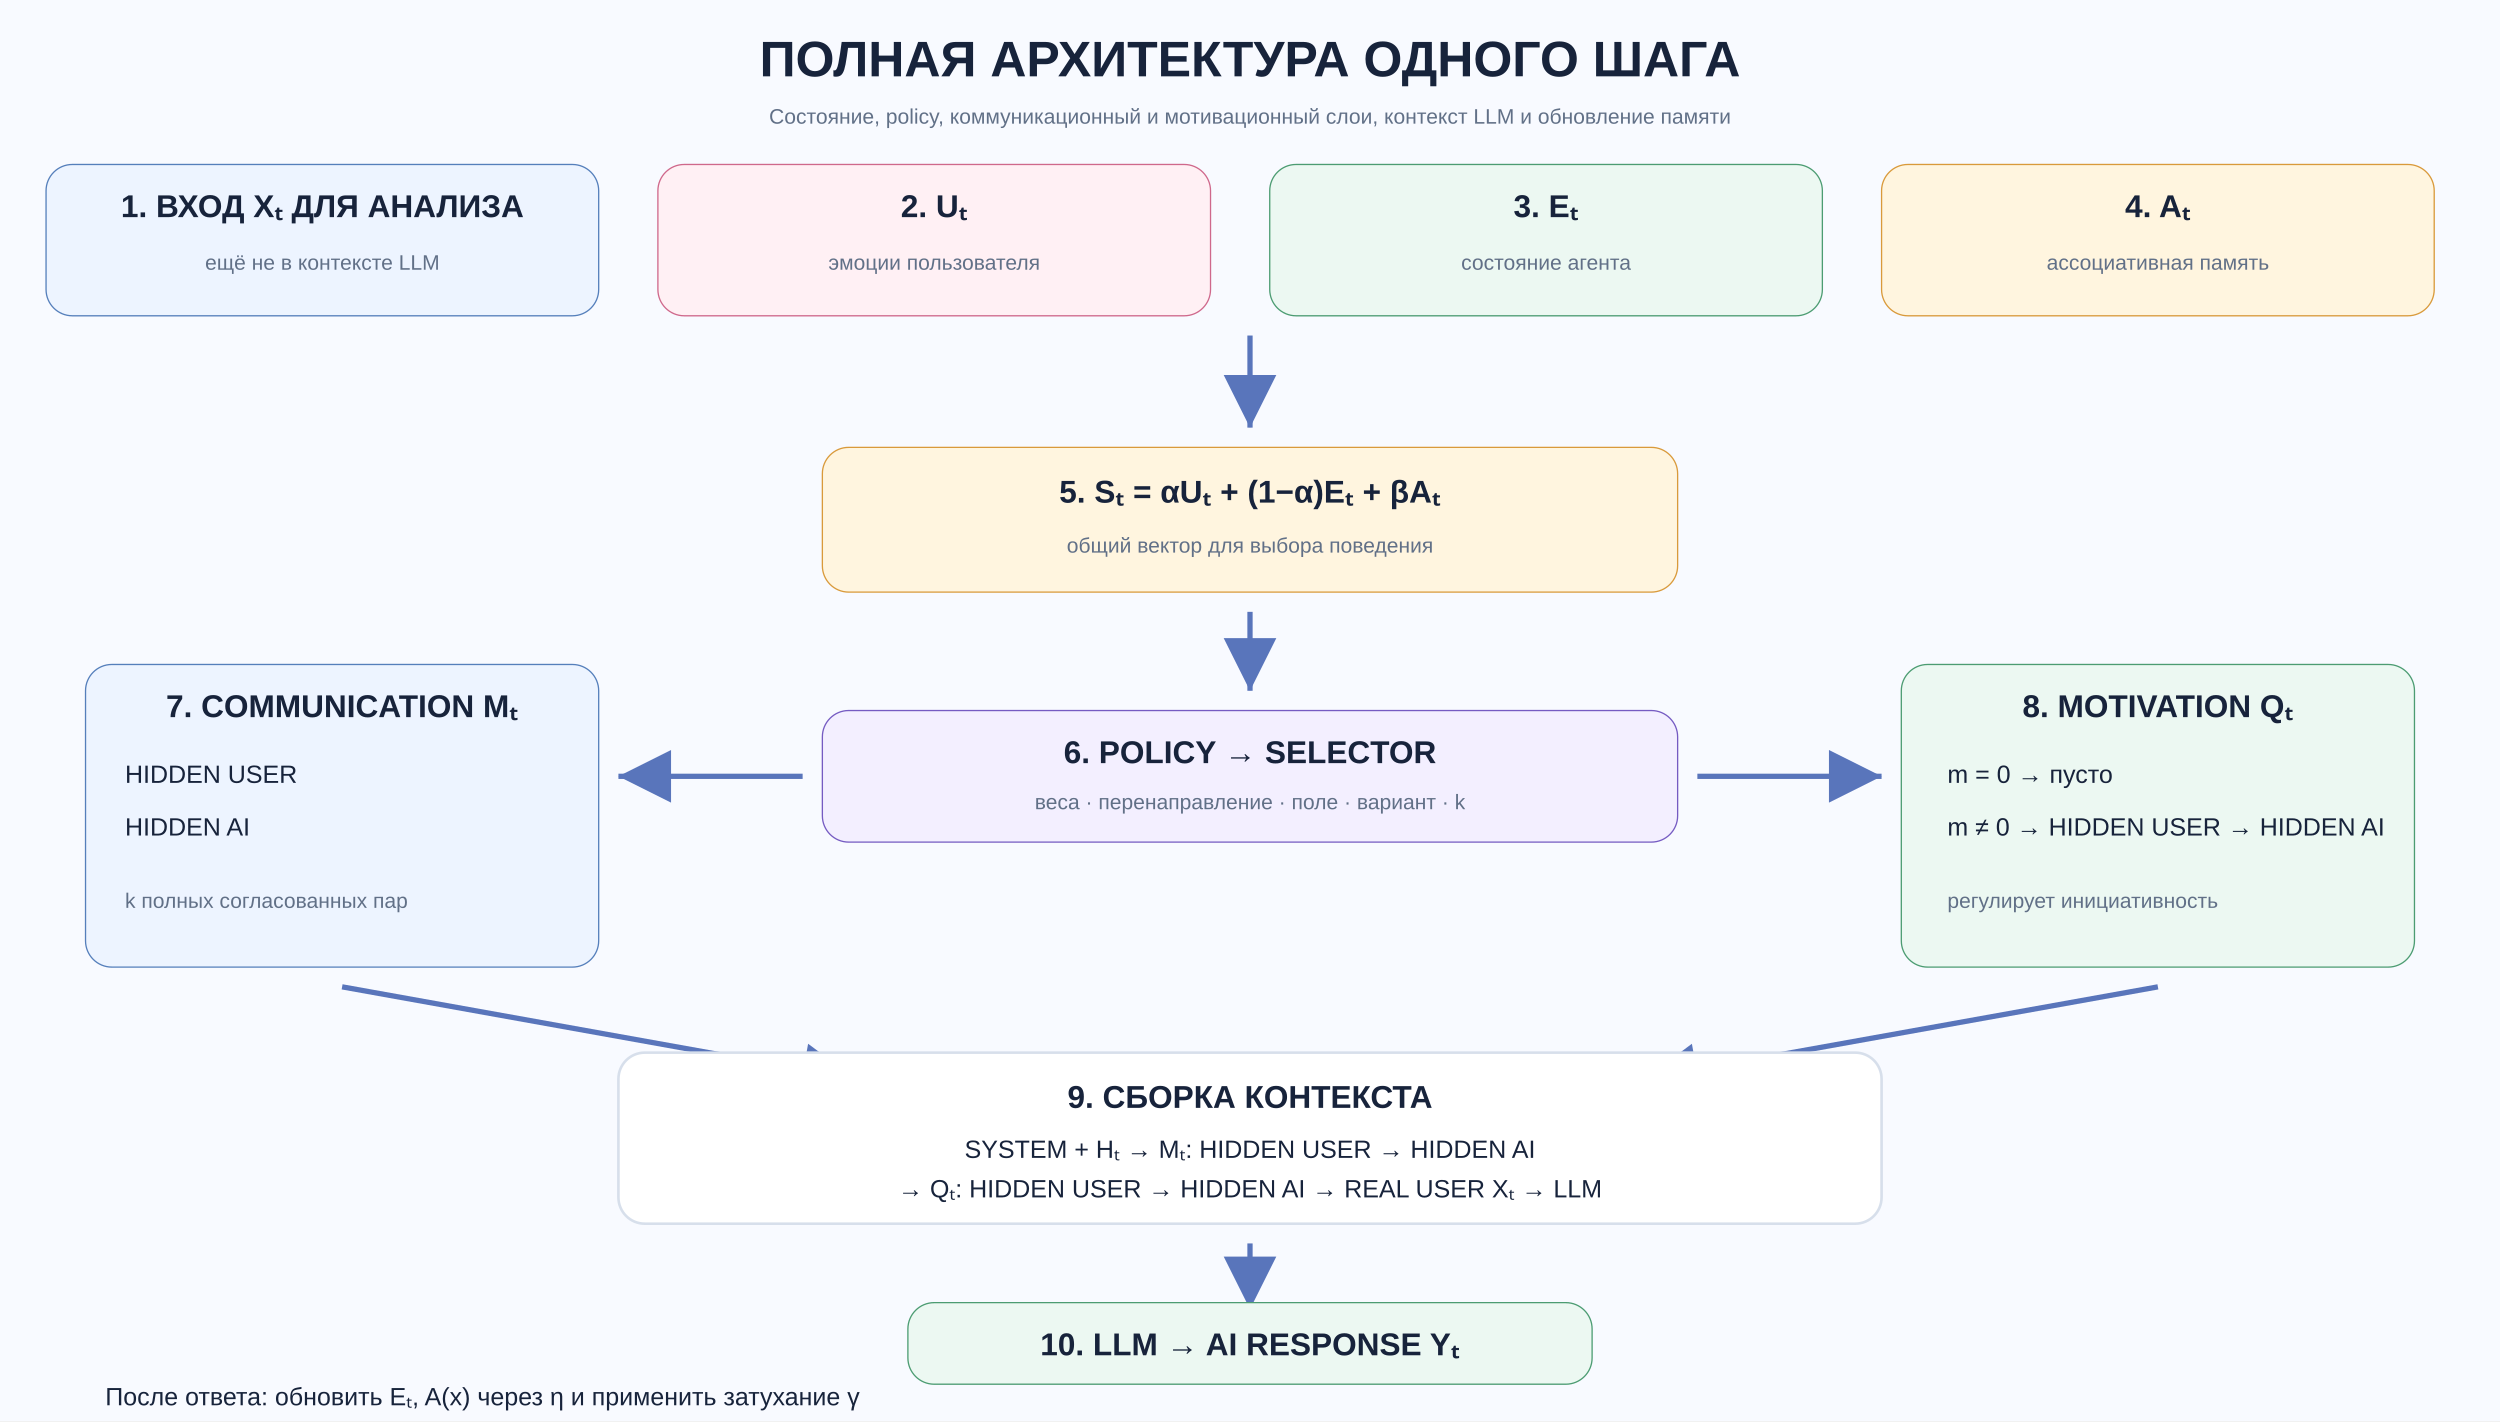
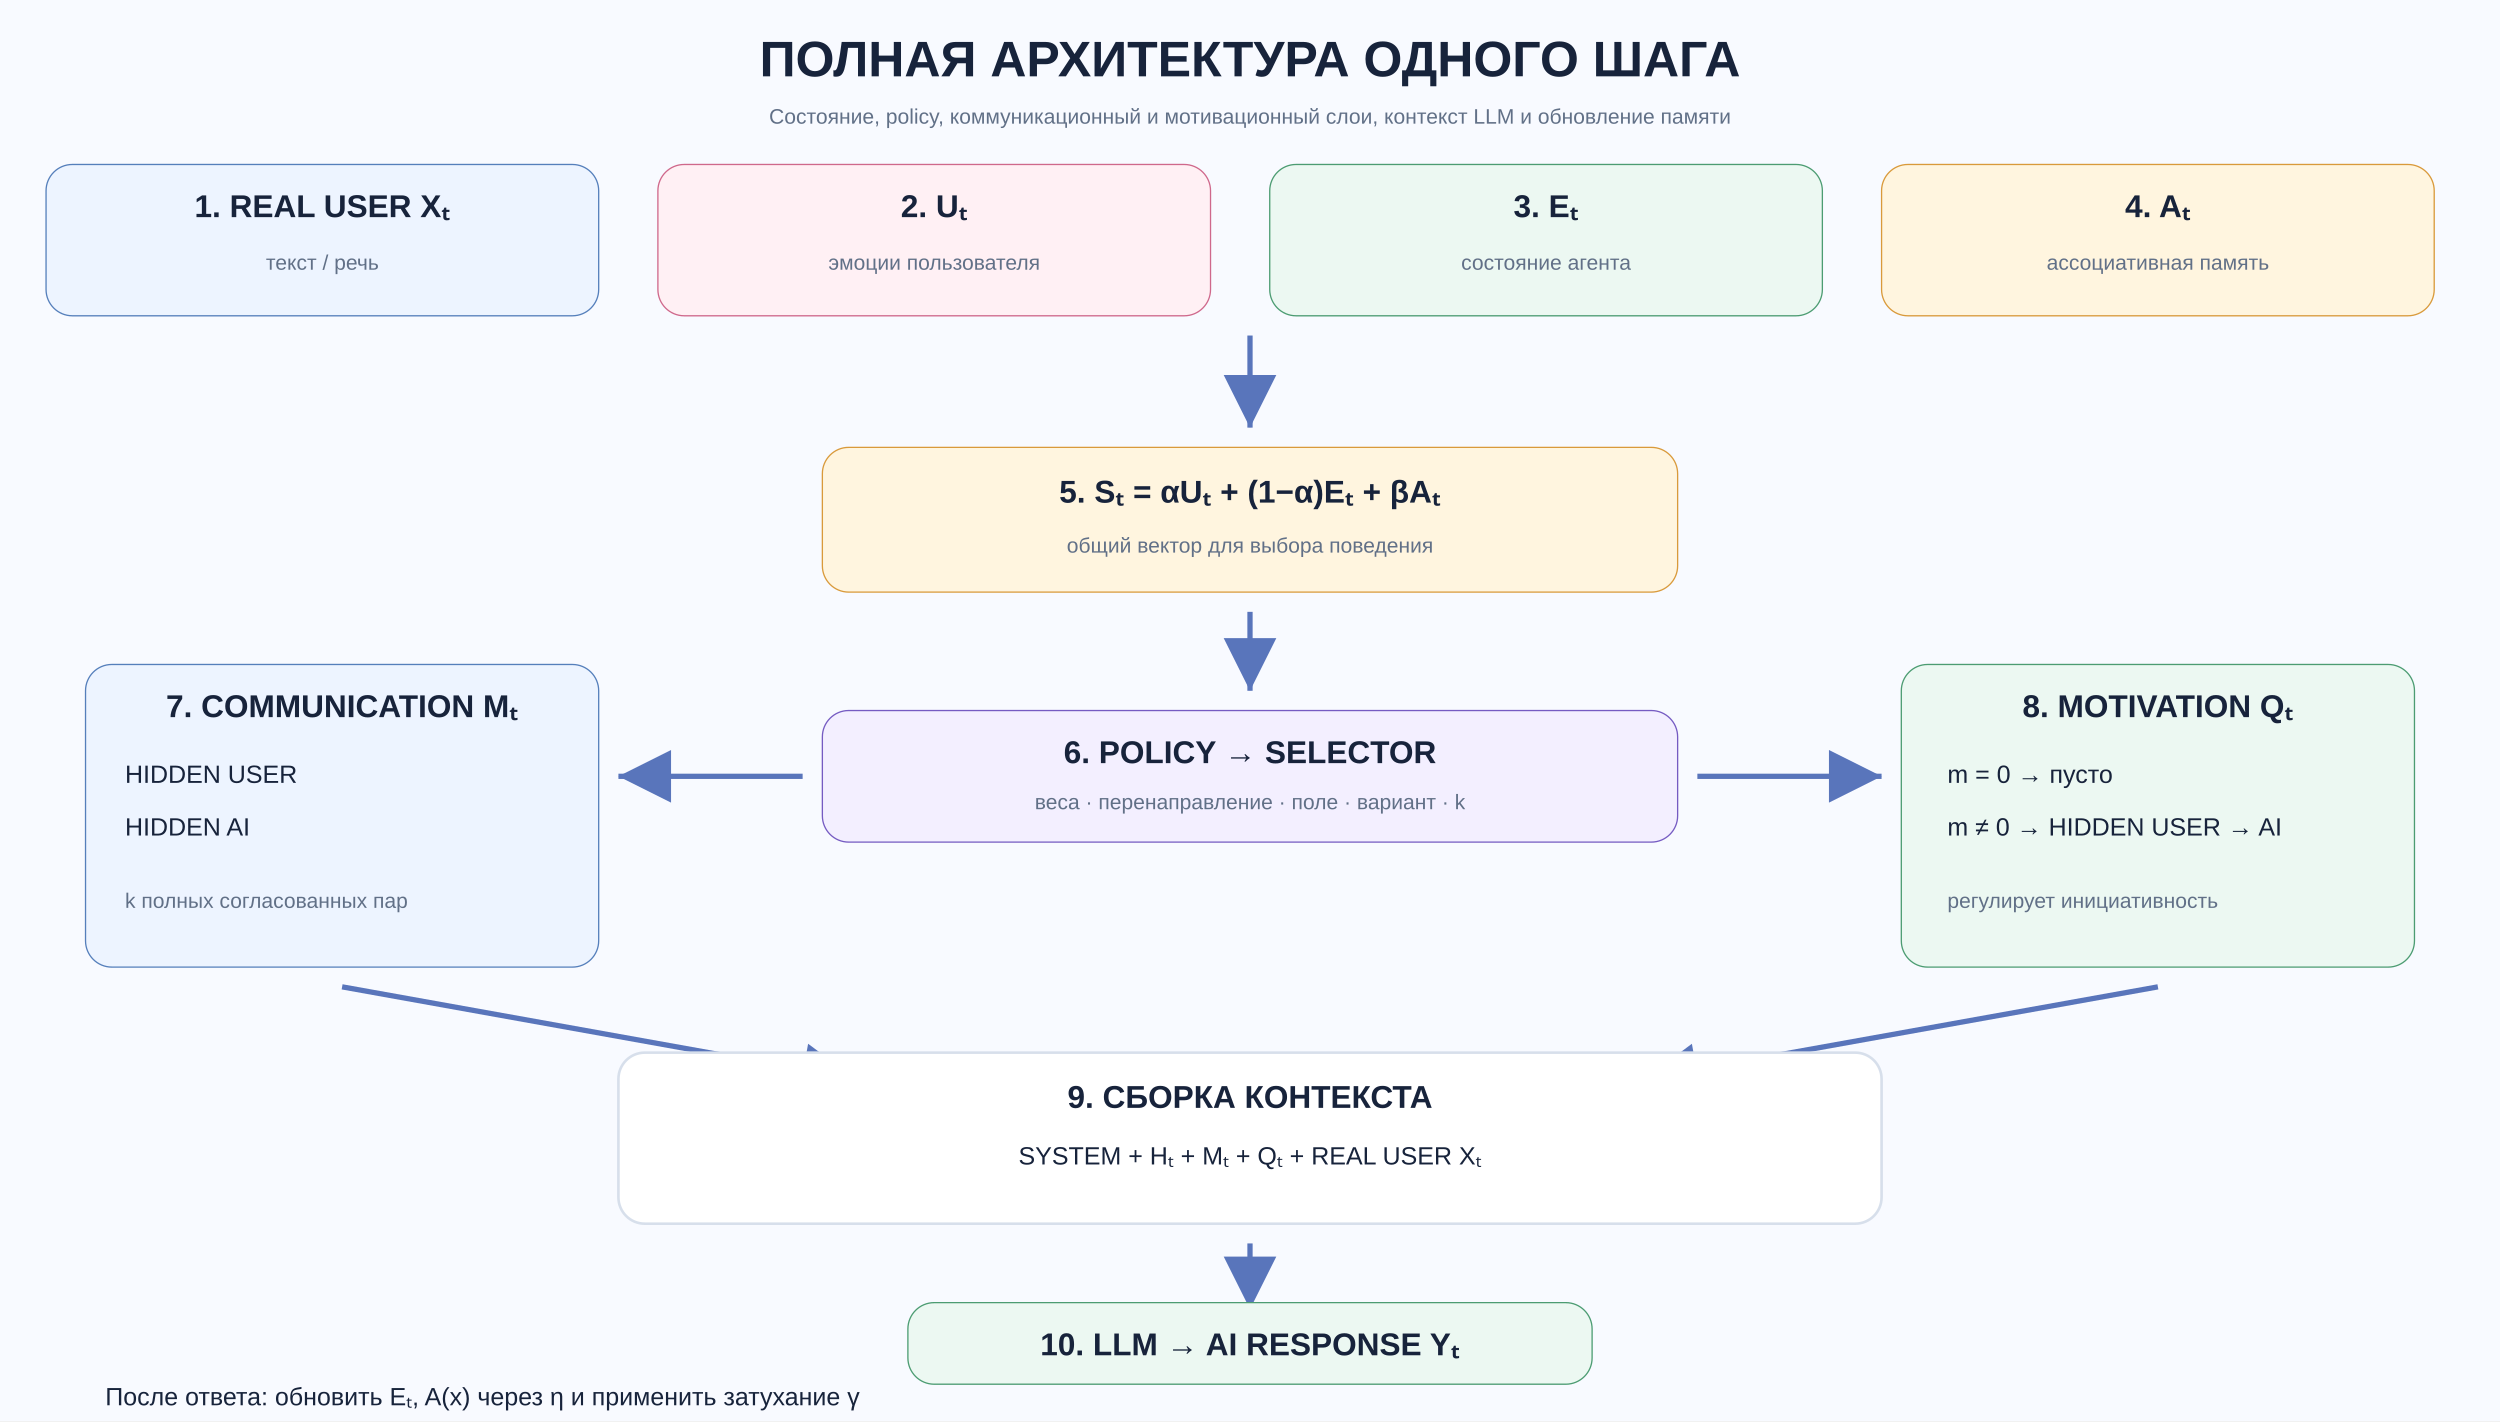
<svg xmlns="http://www.w3.org/2000/svg" width="1900" height="1080" viewBox="0 0 1900 1080">
  <defs>
    <style>
.t{font-family:Arial,sans-serif;fill:#17233b}.h{font-size:38px;font-weight:800}.b{font-size:24px;font-weight:750}.s{font-size:19px}.c{font-size:16px;fill:#617087}.tiny{font-size:14px}.card{fill:#fff;stroke:#d7dfeb;stroke-width:2}.blue{fill:#edf4ff;stroke:#557fbb}.pink{fill:#fff0f4;stroke:#cf688b}.green{fill:#ecf8f2;stroke:#4c9c72}.orange{fill:#fff5df;stroke:#d99a3b}.purple{fill:#f3efff;stroke:#755bc2}.dash{stroke-dasharray:9 7}.line{fill:none;stroke:#5975bb;stroke-width:4;marker-end:url(#a)}
</style>
    <marker id="a" markerWidth="12" markerHeight="12" refX="10" refY="5" orient="auto">
      <path d="M0 0L10 5L0 10z" fill="#5975bb" />
    </marker>
  </defs>
  <rect width="1900" height="1080" fill="#f8faff" />
  <text x="950.0" y="58" text-anchor="middle" class="t h">ПОЛНАЯ АРХИТЕКТУРА ОДНОГО ШАГА</text>
  <text x="950.0" y="94" text-anchor="middle" class="t c">Состояние, policy, коммуникационный и мотивационный слои, контекст LLM и обновление памяти</text>
  <rect x="35" y="125" width="420" height="115" rx="20" class="blue" />
-   <text x="245" y="165" text-anchor="middle" class="t b">1. ВХОД Xₜ ДЛЯ АНАЛИЗА</text>
-   <text x="245" y="205" text-anchor="middle" class="t c">ещё не в контексте LLM</text>
+   <text x="245" y="165" text-anchor="middle" class="t b">1. REAL USER Xₜ</text>
+   <text x="245" y="205" text-anchor="middle" class="t c">текст / речь</text>
  <rect x="500" y="125" width="420" height="115" rx="20" class="pink" />
  <text x="710" y="165" text-anchor="middle" class="t b">2. Uₜ</text>
  <text x="710" y="205" text-anchor="middle" class="t c">эмоции пользователя</text>
  <rect x="965" y="125" width="420" height="115" rx="20" class="green" />
  <text x="1175" y="165" text-anchor="middle" class="t b">3. Eₜ</text>
  <text x="1175" y="205" text-anchor="middle" class="t c">состояние агента</text>
  <rect x="1430" y="125" width="420" height="115" rx="20" class="orange" />
  <text x="1640" y="165" text-anchor="middle" class="t b">4. Aₜ</text>
  <text x="1640" y="205" text-anchor="middle" class="t c">ассоциативная память</text>
  <path d="M950 255 L950 325" class="line" />
  <rect x="625" y="340" width="650" height="110" rx="20" class="orange" />
  <text x="950" y="382" text-anchor="middle" class="t b">5. Sₜ = αUₜ + (1−α)Eₜ + βAₜ</text>
  <text x="950" y="420" text-anchor="middle" class="t c">общий вектор для выбора поведения</text>
  <path d="M950 465 L950 525" class="line" />
  <rect x="625" y="540" width="650" height="100" rx="20" class="purple" />
  <text x="950" y="580" text-anchor="middle" class="t b">6. POLICY → SELECTOR</text>
  <text x="950" y="615" text-anchor="middle" class="t c">веса · перенаправление · поле · вариант · k</text>
  <path d="M610 590 L470 590" class="line" />
  <path d="M1290 590 L1430 590" class="line" />
  <rect x="65" y="505" width="390" height="230" rx="20" class="blue" />
  <text x="260" y="545" text-anchor="middle" class="t b">7. COMMUNICATION Mₜ</text>
  <text x="95" y="595" text-anchor="start" class="t s">HIDDEN USER</text>
  <text x="95" y="635" text-anchor="start" class="t s">HIDDEN AI</text>
  <text x="95" y="690" text-anchor="start" class="t c">k полных согласованных пар</text>
  <rect x="1445" y="505" width="390" height="230" rx="20" class="green" />
  <text x="1640" y="545" text-anchor="middle" class="t b">8. MOTIVATION Qₜ</text>
  <text x="1480" y="595" text-anchor="start" class="t s">m = 0 → пусто</text>
-   <text x="1480" y="635" text-anchor="start" class="t s">m ≠ 0 → HIDDEN USER → HIDDEN AI</text>
+   <text x="1480" y="635" text-anchor="start" class="t s">m ≠ 0 → HIDDEN USER → AI</text>
  <text x="1480" y="690" text-anchor="start" class="t c">регулирует инициативность</text>
  <path d="M260 750 L650 820" class="line" />
  <path d="M1640 750 L1250 820" class="line" />
  <rect x="470" y="800" width="960" height="130" rx="20" class="card" />
  <text x="950" y="842" text-anchor="middle" class="t b">9. СБОРКА КОНТЕКСТА</text>
-   <text x="950" y="880" text-anchor="middle" class="t s">SYSTEM + Hₜ → Mₜ: HIDDEN USER → HIDDEN AI</text>
-   <text x="950" y="910" text-anchor="middle" class="t s">→ Qₜ: HIDDEN USER → HIDDEN AI → REAL USER Xₜ → LLM</text>
+   <text x="950" y="885" text-anchor="middle" class="t s">SYSTEM + Hₜ + Mₜ + Qₜ + REAL USER Xₜ</text>
  <path d="M950 945 L950 995" class="line" />
  <rect x="690" y="990" width="520" height="62" rx="20" class="green" />
  <text x="950" y="1030" text-anchor="middle" class="t b">10. LLM → AI RESPONSE Yₜ</text>
  <text x="80" y="1068" text-anchor="start" class="t s">После ответа: обновить Eₜ, A(x) через η и применить затухание γ</text>
</svg>
